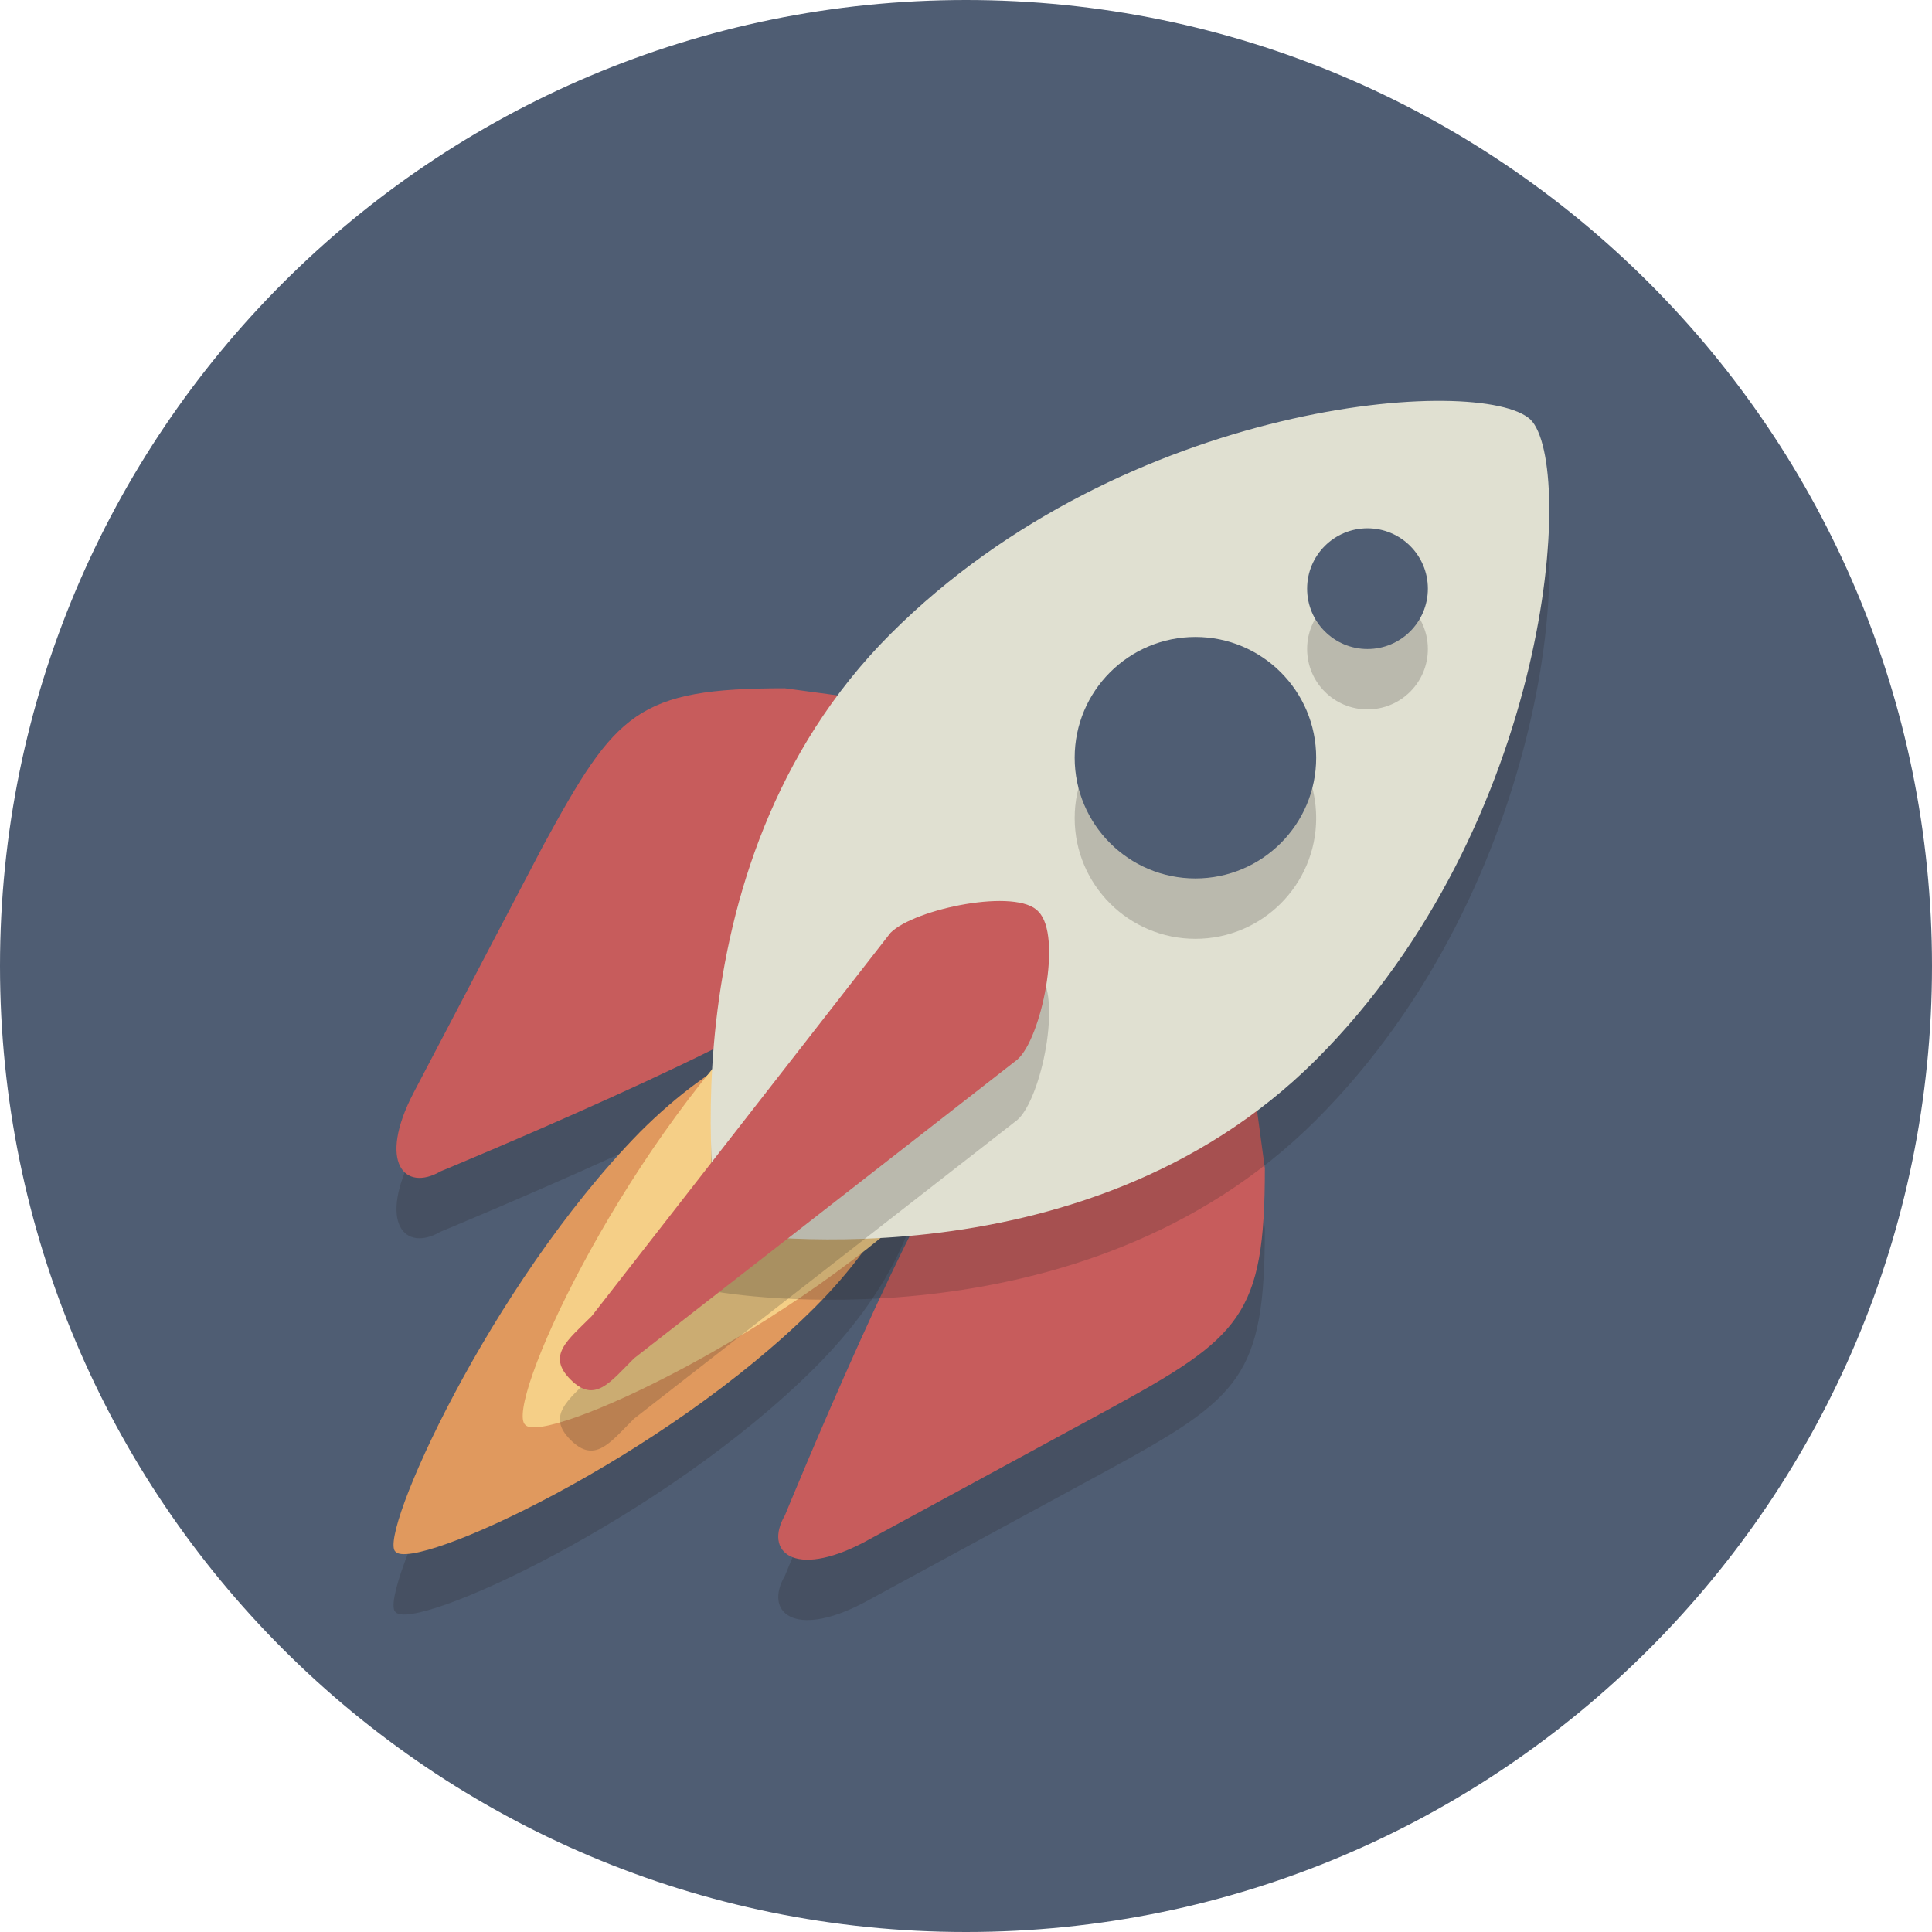
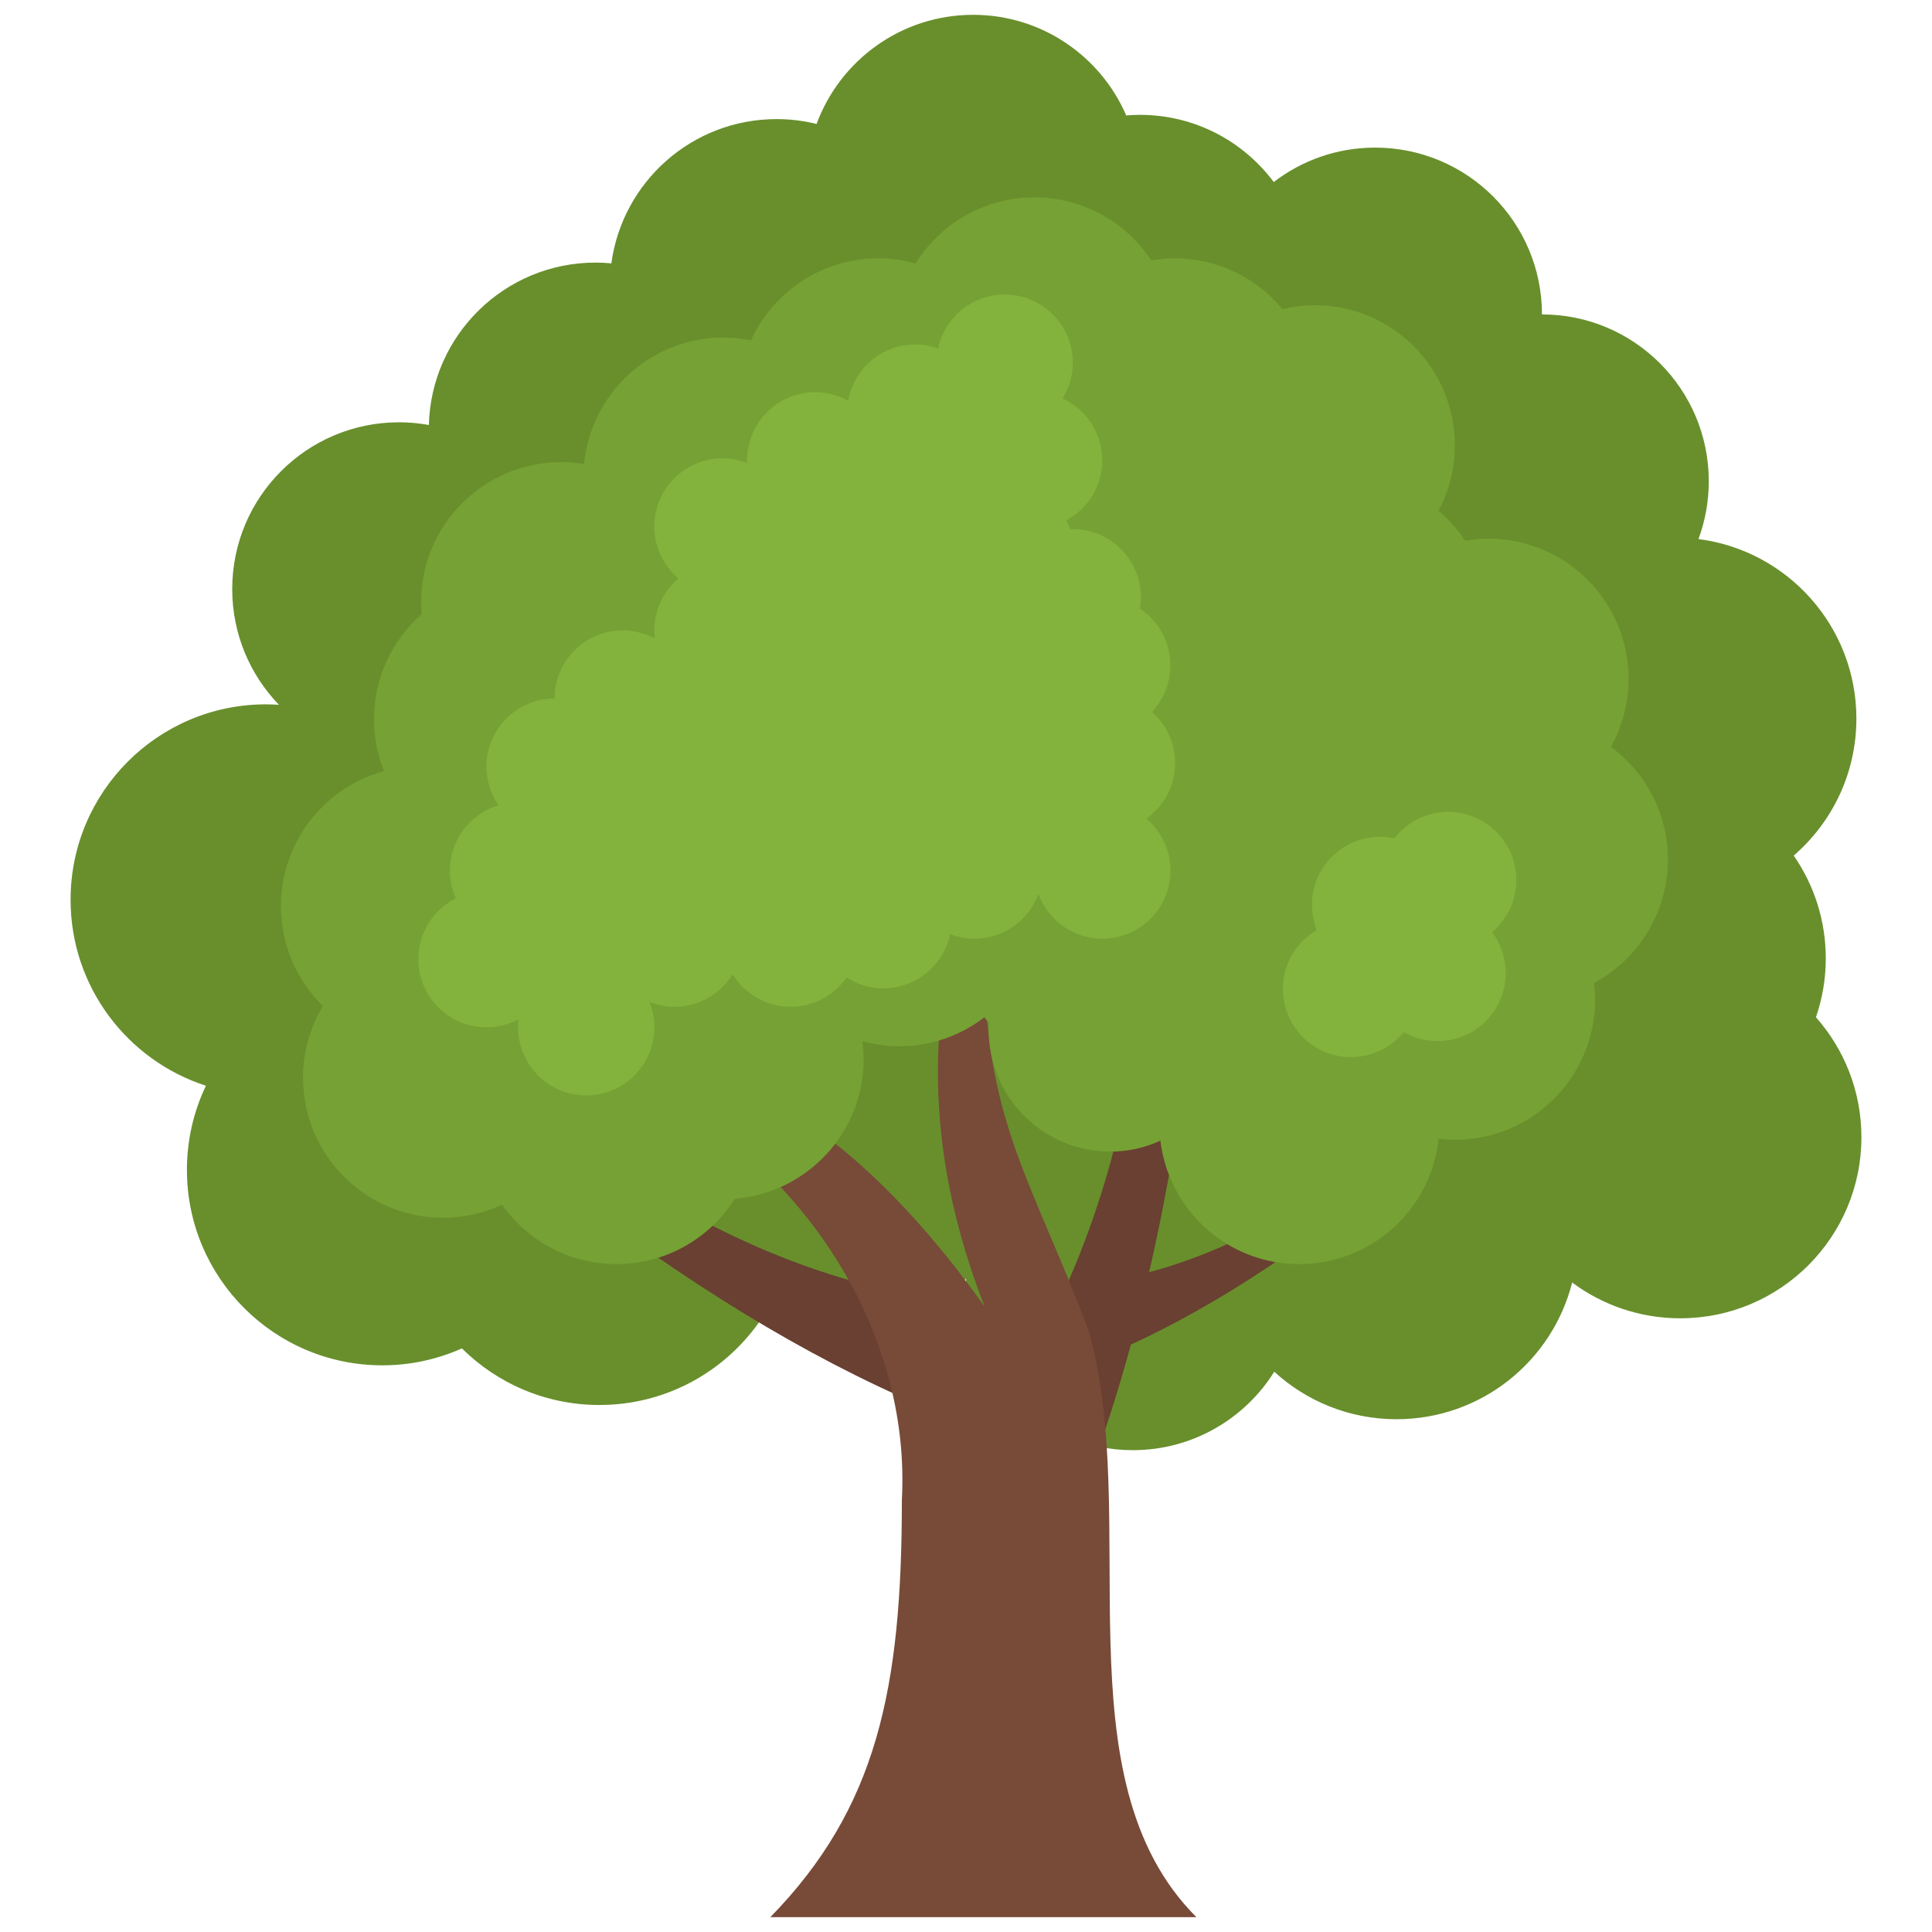
- <svg xmlns="http://www.w3.org/2000/svg" version="1.1" x="0px" y="0px" viewBox="0 0 64 64" style="enable-background:new 0 0 64 64;" xml:space="preserve">
-   <style type="text/css">
- 	.st0{fill:#4F5D73;}
- 	.st1{opacity:0.2;}
- 	.st2{fill:#231F20;}
- 	.st3{fill:#C75C5C;}
- 	.st4{fill:#E0995E;}
- 	.st5{fill:#F5CF87;}
- 	.st6{fill:#E0E0D1;}
- </style>
-   <g id="Layer_1">
-     <g>
-       <circle class="st0" cx="32" cy="32" r="32" />
-     </g>
-     <g class="st1">
-       <path class="st2" d="M32.1,39.7C30.5,41.2,26,52.2,26,52.2c-0.7,1.2,0.3,2.1,2.6,0.9l8.1-4.4c4.4-2.4,5.2-3.1,5.2-8l-0.8-5.9    c-0.3-2-1.8-2.4-3.3-0.8L32.1,39.7z" />
-     </g>
-     <g class="st1">
-       <path class="st2" d="M27.1,34.7c-1.6,1.6-12.5,6.1-12.5,6.1c-1.2,0.7-2.1-0.3-0.9-2.6L18,30c2.4-4.4,3.1-5.2,8-5.2l5.9,0.8    c2,0.3,2.4,1.8,0.8,3.3L27.1,34.7z" />
-     </g>
-     <g>
-       <path class="st3" d="M32.1,37.7C30.5,39.2,26,50.2,26,50.2c-0.7,1.2,0.3,2.1,2.6,0.9l8.1-4.4c4.4-2.4,5.2-3.1,5.2-8l-0.8-5.9    c-0.3-2-1.8-2.4-3.3-0.8L32.1,37.7z" />
-     </g>
-     <g>
-       <path class="st3" d="M27.1,32.7c-1.6,1.6-12.5,6.1-12.5,6.1c-1.2,0.7-2.1-0.3-0.9-2.6L18,28c2.4-4.4,3.1-5.2,8-5.2l5.9,0.8    c2,0.3,2.4,1.8,0.8,3.3L27.1,32.7z" />
-     </g>
-     <g class="st1">
-       <path class="st2" d="M21.2,39.5c5.1-5.1,9.3-3.5,9.3-3.5s1.5,4.3-3.5,9.3s-13.3,8.8-13.9,8.1C12.5,52.9,16.2,44.6,21.2,39.5z" />
-     </g>
-     <g>
-       <path class="st4" d="M21.2,37.5c5.1-5.1,9.3-3.5,9.3-3.5s1.5,4.3-3.5,9.3s-13.3,8.8-13.9,8.1C12.5,50.9,16.2,42.6,21.2,37.5z" />
-     </g>
-     <g>
-       <path class="st5" d="M25.5,33.3c5.1-5.1,9.3-3.5,9.3-3.5s1.5,4.3-3.5,9.3S18,47.9,17.4,47.2C16.7,46.6,20.4,38.4,25.5,33.3z" />
-     </g>
-     <g class="st1">
-       <path class="st2" d="M43.6,37.1c-7.8,7.8-19.8,5.7-19.8,5.7s-2.1-12,5.7-19.8s19.6-8.6,21.2-7.1C52.2,17.4,51.4,29.3,43.6,37.1z" />
-     </g>
-     <g>
-       <path class="st6" d="M43.6,35.1c-7.8,7.8-19.8,5.7-19.8,5.7s-2.1-12,5.7-19.8s19.6-8.6,21.2-7.1C52.2,15.4,51.4,27.3,43.6,35.1z" />
-     </g>
-     <g class="st1">
-       <path class="st2" d="M21,47c-0.8,0.8-1.3,1.5-2.1,0.7l0,0c-0.8-0.8-0.1-1.3,0.7-2.1l9.9-12.7c0.8-0.8,4.2-1.5,4.9-0.7l0,0    c0.8,0.8,0.1,4.2-0.7,4.9L21,47z" />
-     </g>
-     <g>
-       <path class="st3" d="M21,45c-0.8,0.8-1.3,1.5-2.1,0.7l0,0c-0.8-0.8-0.1-1.3,0.7-2.1l9.9-12.7c0.8-0.8,4.2-1.5,4.9-0.7l0,0    c0.8,0.8,0.1,4.2-0.7,4.9L21,45z" />
-     </g>
-     <g class="st1">
-       <circle class="st2" cx="39.6" cy="27.1" r="4" />
-     </g>
-     <g class="st1">
-       <circle class="st2" cx="45.3" cy="21.5" r="2" />
-     </g>
-     <g>
-       <circle class="st0" cx="39.6" cy="25.1" r="4" />
-     </g>
-     <g>
-       <circle class="st0" cx="45.3" cy="19.5" r="2" />
+ <svg xmlns="http://www.w3.org/2000/svg" version="1.1" width="32" height="32" viewBox="0 0 256 256" xml:space="preserve">
+   <defs>
+ </defs>
+   <g transform="translate(128 128) scale(0.72 0.72)" style="">
+     <g style="stroke: none; stroke-width: 0; stroke-dasharray: none; stroke-linecap: butt; stroke-linejoin: miter; stroke-miterlimit: 10; fill: none; fill-rule: nonzero; opacity: 1;" transform="translate(-175.05 -175.05) scale(3.89 3.89)">
+       <path d="M 85.211 47.425 c 0.3 -0.873 0.465 -1.809 0.465 -2.785 c 0 -1.807 -0.561 -3.482 -1.516 -4.864 c 1.814 -1.571 2.964 -3.89 2.964 -6.478 c 0 -4.36 -3.258 -7.957 -7.471 -8.496 c 0.315 -0.853 0.488 -1.774 0.488 -2.736 c 0 -4.358 -3.533 -7.892 -7.892 -7.892 c 0 -4.358 -3.533 -7.892 -7.892 -7.892 c -1.805 0 -3.468 0.608 -4.798 1.628 c -1.439 -1.929 -3.738 -3.178 -6.33 -3.178 c -0.218 0 -0.434 0.011 -0.648 0.029 C 51.37 1.959 48.583 0 45.338 0 c -3.399 0 -6.296 2.149 -7.407 5.163 c -0.606 -0.149 -1.239 -0.23 -1.891 -0.23 c -3.997 0 -7.297 2.971 -7.818 6.825 c -0.246 -0.023 -0.496 -0.036 -0.748 -0.036 c -4.288 0 -7.775 3.421 -7.886 7.683 c -0.458 -0.083 -0.929 -0.128 -1.411 -0.128 c -4.358 0 -7.892 3.533 -7.892 7.892 c 0 2.127 0.843 4.055 2.21 5.474 c -0.202 -0.013 -0.406 -0.022 -0.611 -0.022 c -5.106 0 -9.246 4.139 -9.246 9.246 c 0 4.114 2.688 7.599 6.403 8.798 c -0.576 1.206 -0.899 2.555 -0.899 3.981 c 0 5.106 4.139 9.246 9.246 9.246 c 1.341 0 2.613 -0.288 3.763 -0.801 c 1.671 1.655 3.969 2.678 6.506 2.678 c 4.198 0 7.74 -2.799 8.868 -6.632 c 1.338 0.986 2.991 1.57 4.781 1.57 c 1.334 0 2.591 -0.326 3.699 -0.899 c -0.002 0.069 -0.005 0.137 -0.005 0.206 c 0 4.358 3.533 7.892 7.892 7.892 c 2.822 0 5.297 -1.483 6.692 -3.711 c 1.524 1.395 3.554 2.247 5.784 2.247 c 4.008 0 7.372 -2.752 8.309 -6.469 c 1.428 1.064 3.198 1.694 5.116 1.694 c 4.732 0 8.569 -3.836 8.569 -8.569 C 87.361 50.922 86.548 48.936 85.211 47.425 z" style="stroke: none; stroke-width: 1; stroke-dasharray: none; stroke-linecap: butt; stroke-linejoin: miter; stroke-miterlimit: 10; fill: rgb(104,143,44); fill-rule: nonzero; opacity: 1;" transform=" matrix(1 0 0 1 0 0) " stroke-linecap="round" />
+       <path d="M 62.429 55.079 c -3.442 2.75 -7.5 4.261 -10.288 4.743 l -0.354 3.539 c 3.682 -1.565 7.559 -3.932 11.632 -7.099 L 62.429 55.079 z" style="stroke: none; stroke-width: 1; stroke-dasharray: none; stroke-linecap: butt; stroke-linejoin: miter; stroke-miterlimit: 10; fill: rgb(105,64,49); fill-rule: nonzero; opacity: 1;" transform=" matrix(1 0 0 1 0 0) " stroke-linecap="round" />
+       <path d="M 27.063 53.474 c 5.13 4.099 11.18 6.352 15.335 7.07 l 0.528 5.275 c -5.488 -2.333 -11.267 -5.86 -17.338 -10.582 L 27.063 53.474 z" style="stroke: none; stroke-width: 1; stroke-dasharray: none; stroke-linecap: butt; stroke-linejoin: miter; stroke-miterlimit: 10; fill: rgb(105,64,49); fill-rule: nonzero; opacity: 1;" transform=" matrix(1 0 0 1 0 0) " stroke-linecap="round" />
+       <path d="M 52.991 48.359 c -0.835 7.356 -3.874 13.97 -6.621 17.85 l 3.776 4.633 c 2.527 -6.231 4.335 -13.647 5.426 -22.25 L 52.991 48.359 z" style="stroke: none; stroke-width: 1; stroke-dasharray: none; stroke-linecap: butt; stroke-linejoin: miter; stroke-miterlimit: 10; fill: rgb(105,64,49); fill-rule: nonzero; opacity: 1;" transform=" matrix(1 0 0 1 0 0) " stroke-linecap="round" />
+       <path d="M 55.901 90 c -6.594 -6.586 -2.545 -18.917 -5.131 -27.863 c -2.637 -6.873 -4.699 -9.662 -4.89 -16.624 h -1.823 c -0.849 4.947 -0.315 10.133 1.823 15.595 c -3.321 -4.643 -6.821 -8.047 -10.531 -9.988 l -1.881 1.897 c 4.548 3.296 8.895 9.794 8.498 17.247 c 0 8.93 -1.175 14.565 -6.223 19.735 H 55.901 z" style="stroke: none; stroke-width: 1; stroke-dasharray: none; stroke-linecap: butt; stroke-linejoin: miter; stroke-miterlimit: 10; fill: rgb(120,74,56); fill-rule: nonzero; opacity: 1;" transform=" matrix(1 0 0 1 0 0) " stroke-linecap="round" />
+       <path d="M 78.207 39.96 c 0 -2.186 -1.063 -4.12 -2.695 -5.328 c 0.531 -0.953 0.835 -2.05 0.835 -3.218 c 0 -3.662 -2.969 -6.631 -6.631 -6.631 c -0.375 0 -0.74 0.039 -1.097 0.098 c -0.351 -0.531 -0.775 -1.007 -1.26 -1.417 c 0.489 -0.925 0.769 -1.977 0.769 -3.096 c 0 -3.662 -2.969 -6.631 -6.631 -6.631 c -0.526 0 -1.035 0.068 -1.526 0.183 c -1.216 -1.466 -3.051 -2.4 -5.105 -2.4 c -0.375 0 -0.74 0.039 -1.097 0.098 c -1.187 -1.796 -3.221 -2.982 -5.534 -2.982 c -2.374 0 -4.451 1.252 -5.622 3.127 c -0.561 -0.154 -1.149 -0.243 -1.759 -0.243 c -2.678 0 -4.98 1.591 -6.027 3.877 c -0.421 -0.084 -0.855 -0.129 -1.3 -0.129 c -3.446 0 -6.276 2.628 -6.599 5.989 c -0.351 -0.058 -0.71 -0.095 -1.077 -0.095 c -3.662 0 -6.631 2.969 -6.631 6.631 c 0 0.189 0.013 0.375 0.028 0.56 c -1.382 1.215 -2.258 2.991 -2.258 4.976 c 0 0.866 0.171 1.691 0.473 2.449 c -2.808 0.771 -4.874 3.335 -4.874 6.389 c 0 1.851 0.76 3.524 1.984 4.727 c -0.592 0.993 -0.939 2.149 -0.939 3.388 c 0 3.662 2.969 6.631 6.631 6.631 c 0.996 0 1.937 -0.226 2.785 -0.619 c 1.201 1.698 3.176 2.81 5.414 2.81 c 2.359 0 4.425 -1.236 5.601 -3.092 c 3.411 -0.274 6.095 -3.123 6.095 -6.604 c 0 -0.289 -0.025 -0.571 -0.061 -0.85 c 0.557 0.152 1.141 0.24 1.746 0.24 c 1.517 0 2.911 -0.515 4.029 -1.373 c 0.069 0.1 0.141 0.197 0.216 0.293 c -0.006 0.104 -0.016 0.206 -0.016 0.311 c 0 3.177 2.575 5.752 5.752 5.752 c 0.846 0 1.647 -0.187 2.371 -0.516 c 0.393 3.287 3.176 5.839 6.569 5.839 c 3.425 0 6.243 -2.597 6.594 -5.93 c 0.254 0.029 0.51 0.049 0.772 0.049 c 3.662 0 6.631 -2.969 6.631 -6.631 c 0 -0.267 -0.02 -0.528 -0.051 -0.787 C 76.79 44.686 78.207 42.489 78.207 39.96 z" style="stroke: none; stroke-width: 1; stroke-dasharray: none; stroke-linecap: butt; stroke-linejoin: miter; stroke-miterlimit: 10; fill: rgb(118,161,52); fill-rule: nonzero; opacity: 1;" transform=" matrix(1 0 0 1 0 0) " stroke-linecap="round" />
+       <path d="M 53.531 38.027 c 0.823 -0.584 1.361 -1.542 1.361 -2.628 c 0 -0.965 -0.426 -1.828 -1.097 -2.418 c 0.541 -0.576 0.874 -1.349 0.874 -2.202 c 0 -1.121 -0.573 -2.108 -1.442 -2.685 c 0.03 -0.175 0.048 -0.354 0.048 -0.538 c 0 -1.78 -1.443 -3.223 -3.223 -3.223 c -0.046 0 -0.091 0.005 -0.136 0.007 c -0.044 -0.147 -0.1 -0.289 -0.164 -0.427 c 1.008 -0.545 1.694 -1.611 1.694 -2.837 c 0 -1.299 -0.771 -2.416 -1.878 -2.926 c 0.305 -0.493 0.485 -1.072 0.485 -1.694 c 0 -1.78 -1.443 -3.223 -3.223 -3.223 c -1.55 0 -2.844 1.095 -3.152 2.553 c -0.339 -0.121 -0.702 -0.19 -1.082 -0.19 c -1.587 0 -2.904 1.149 -3.171 2.659 c -0.462 -0.255 -0.992 -0.402 -1.557 -0.402 c -1.78 0 -3.223 1.443 -3.223 3.223 c 0 0.045 0.005 0.089 0.007 0.133 c -0.364 -0.143 -0.76 -0.224 -1.174 -0.224 c -1.78 0 -3.223 1.443 -3.223 3.223 c 0 0.985 0.443 1.866 1.14 2.457 c -0.697 0.591 -1.14 1.472 -1.14 2.457 c 0 0.129 0.01 0.256 0.024 0.381 c -0.453 -0.242 -0.969 -0.381 -1.519 -0.381 c -1.78 0 -3.223 1.443 -3.223 3.223 c -1.78 0 -3.223 1.443 -3.223 3.223 c 0 0.679 0.211 1.308 0.57 1.828 c -1.329 0.398 -2.298 1.628 -2.298 3.087 c 0 0.469 0.102 0.913 0.282 1.315 c -1.053 0.53 -1.776 1.618 -1.776 2.877 c 0 1.78 1.443 3.223 3.223 3.223 c 0.549 0 1.066 -0.138 1.519 -0.381 c -0.015 0.125 -0.024 0.252 -0.024 0.381 c 0 1.78 1.443 3.223 3.223 3.223 c 1.78 0 3.223 -1.443 3.223 -3.223 c 0 -0.424 -0.084 -0.827 -0.232 -1.198 c 0.368 0.146 0.768 0.229 1.188 0.229 c 1.163 0 2.179 -0.618 2.746 -1.541 c 0.567 0.923 1.583 1.541 2.745 1.541 c 1.098 0 2.066 -0.55 2.648 -1.388 c 0.503 0.324 1.1 0.515 1.743 0.515 c 1.555 0 2.852 -1.101 3.156 -2.565 c 0.358 0.137 0.745 0.215 1.151 0.215 c 1.392 0 2.574 -0.884 3.025 -2.119 c 0.451 1.235 1.633 2.119 3.025 2.119 c 1.78 0 3.223 -1.443 3.223 -3.223 C 54.669 39.498 54.227 38.618 53.531 38.027 z" style="stroke: none; stroke-width: 1; stroke-dasharray: none; stroke-linecap: butt; stroke-linejoin: miter; stroke-miterlimit: 10; fill: rgb(132,179,61); fill-rule: nonzero; opacity: 1;" transform=" matrix(1 0 0 1 0 0) " stroke-linecap="round" />
+       <path d="M 71.035 40.933 c 0 -1.78 -1.443 -3.223 -3.223 -3.223 c -1.035 0 -1.954 0.49 -2.544 1.249 c -0.219 -0.047 -0.446 -0.073 -0.679 -0.073 c -1.78 0 -3.223 1.443 -3.223 3.223 c 0 0.422 0.083 0.824 0.231 1.193 c -0.959 0.559 -1.605 1.595 -1.605 2.784 c 0 1.78 1.443 3.223 3.223 3.223 c 1.006 0 1.903 -0.461 2.495 -1.183 c 0.472 0.271 1.018 0.428 1.601 0.428 c 1.78 0 3.223 -1.443 3.223 -3.223 c 0 -0.726 -0.243 -1.394 -0.648 -1.933 C 70.588 42.808 71.035 41.923 71.035 40.933 z" style="stroke: none; stroke-width: 1; stroke-dasharray: none; stroke-linecap: butt; stroke-linejoin: miter; stroke-miterlimit: 10; fill: rgb(132,179,61); fill-rule: nonzero; opacity: 1;" transform=" matrix(1 0 0 1 0 0) " stroke-linecap="round" />
    </g>
  </g>
-   <g id="Layer_2">
- </g>
</svg>
